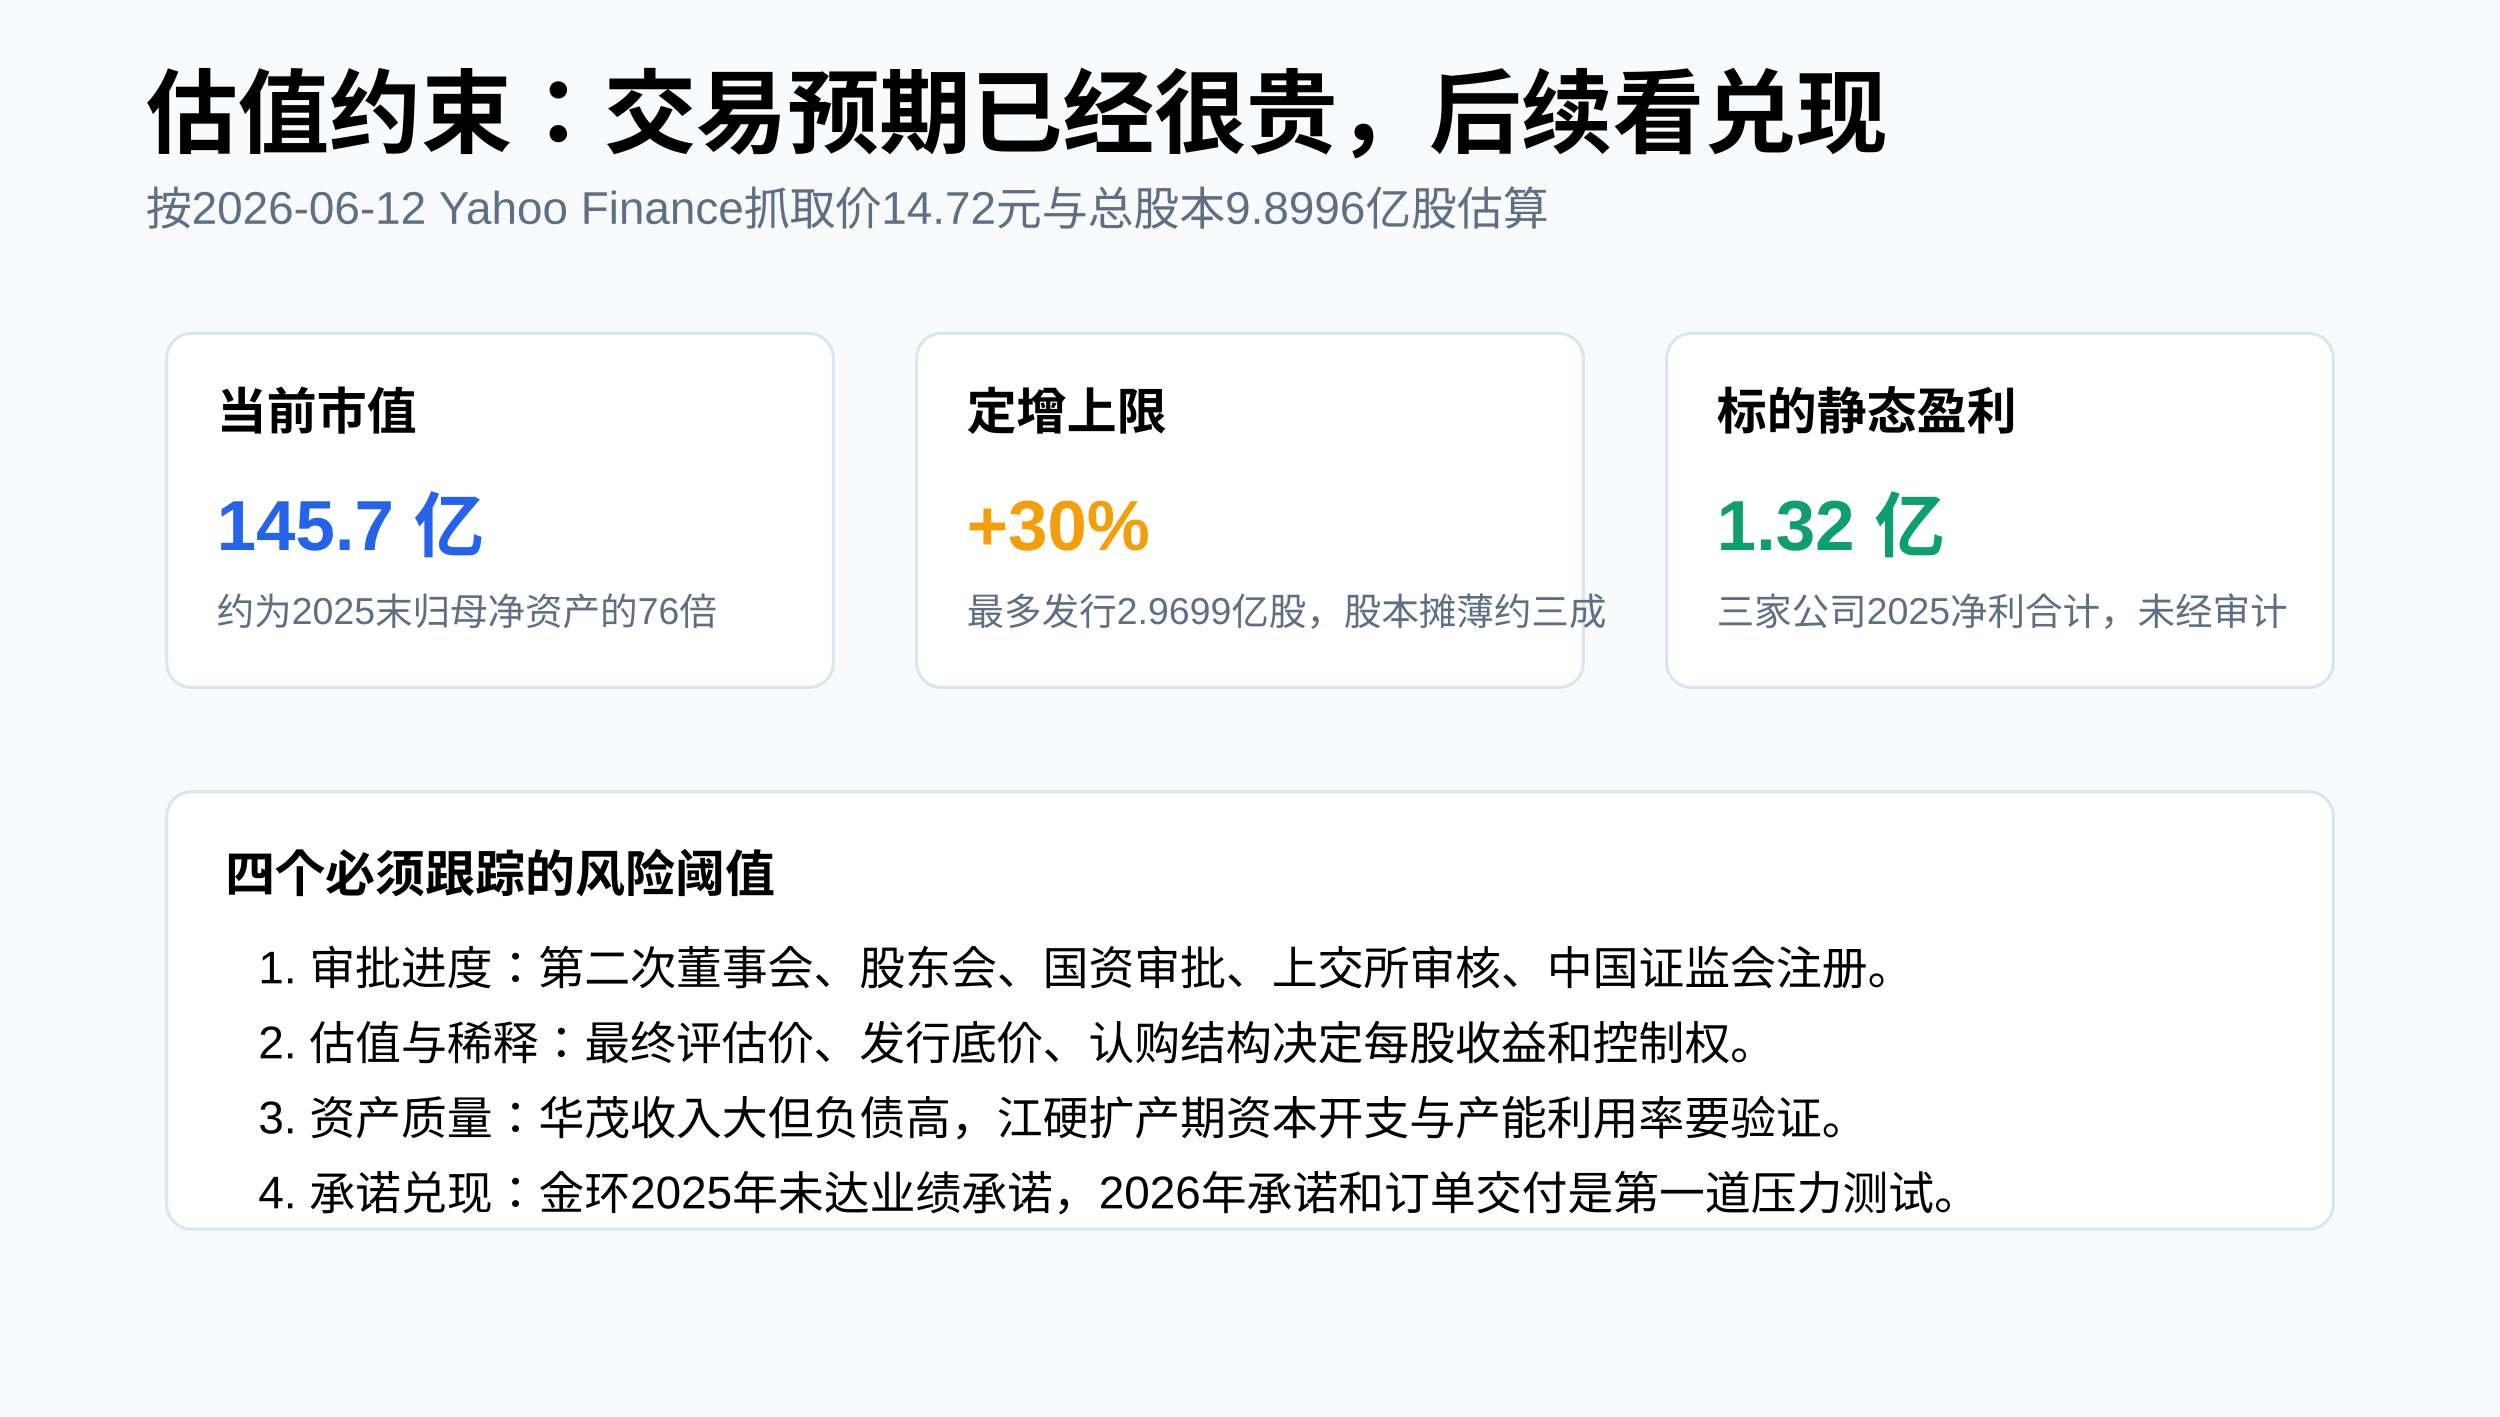
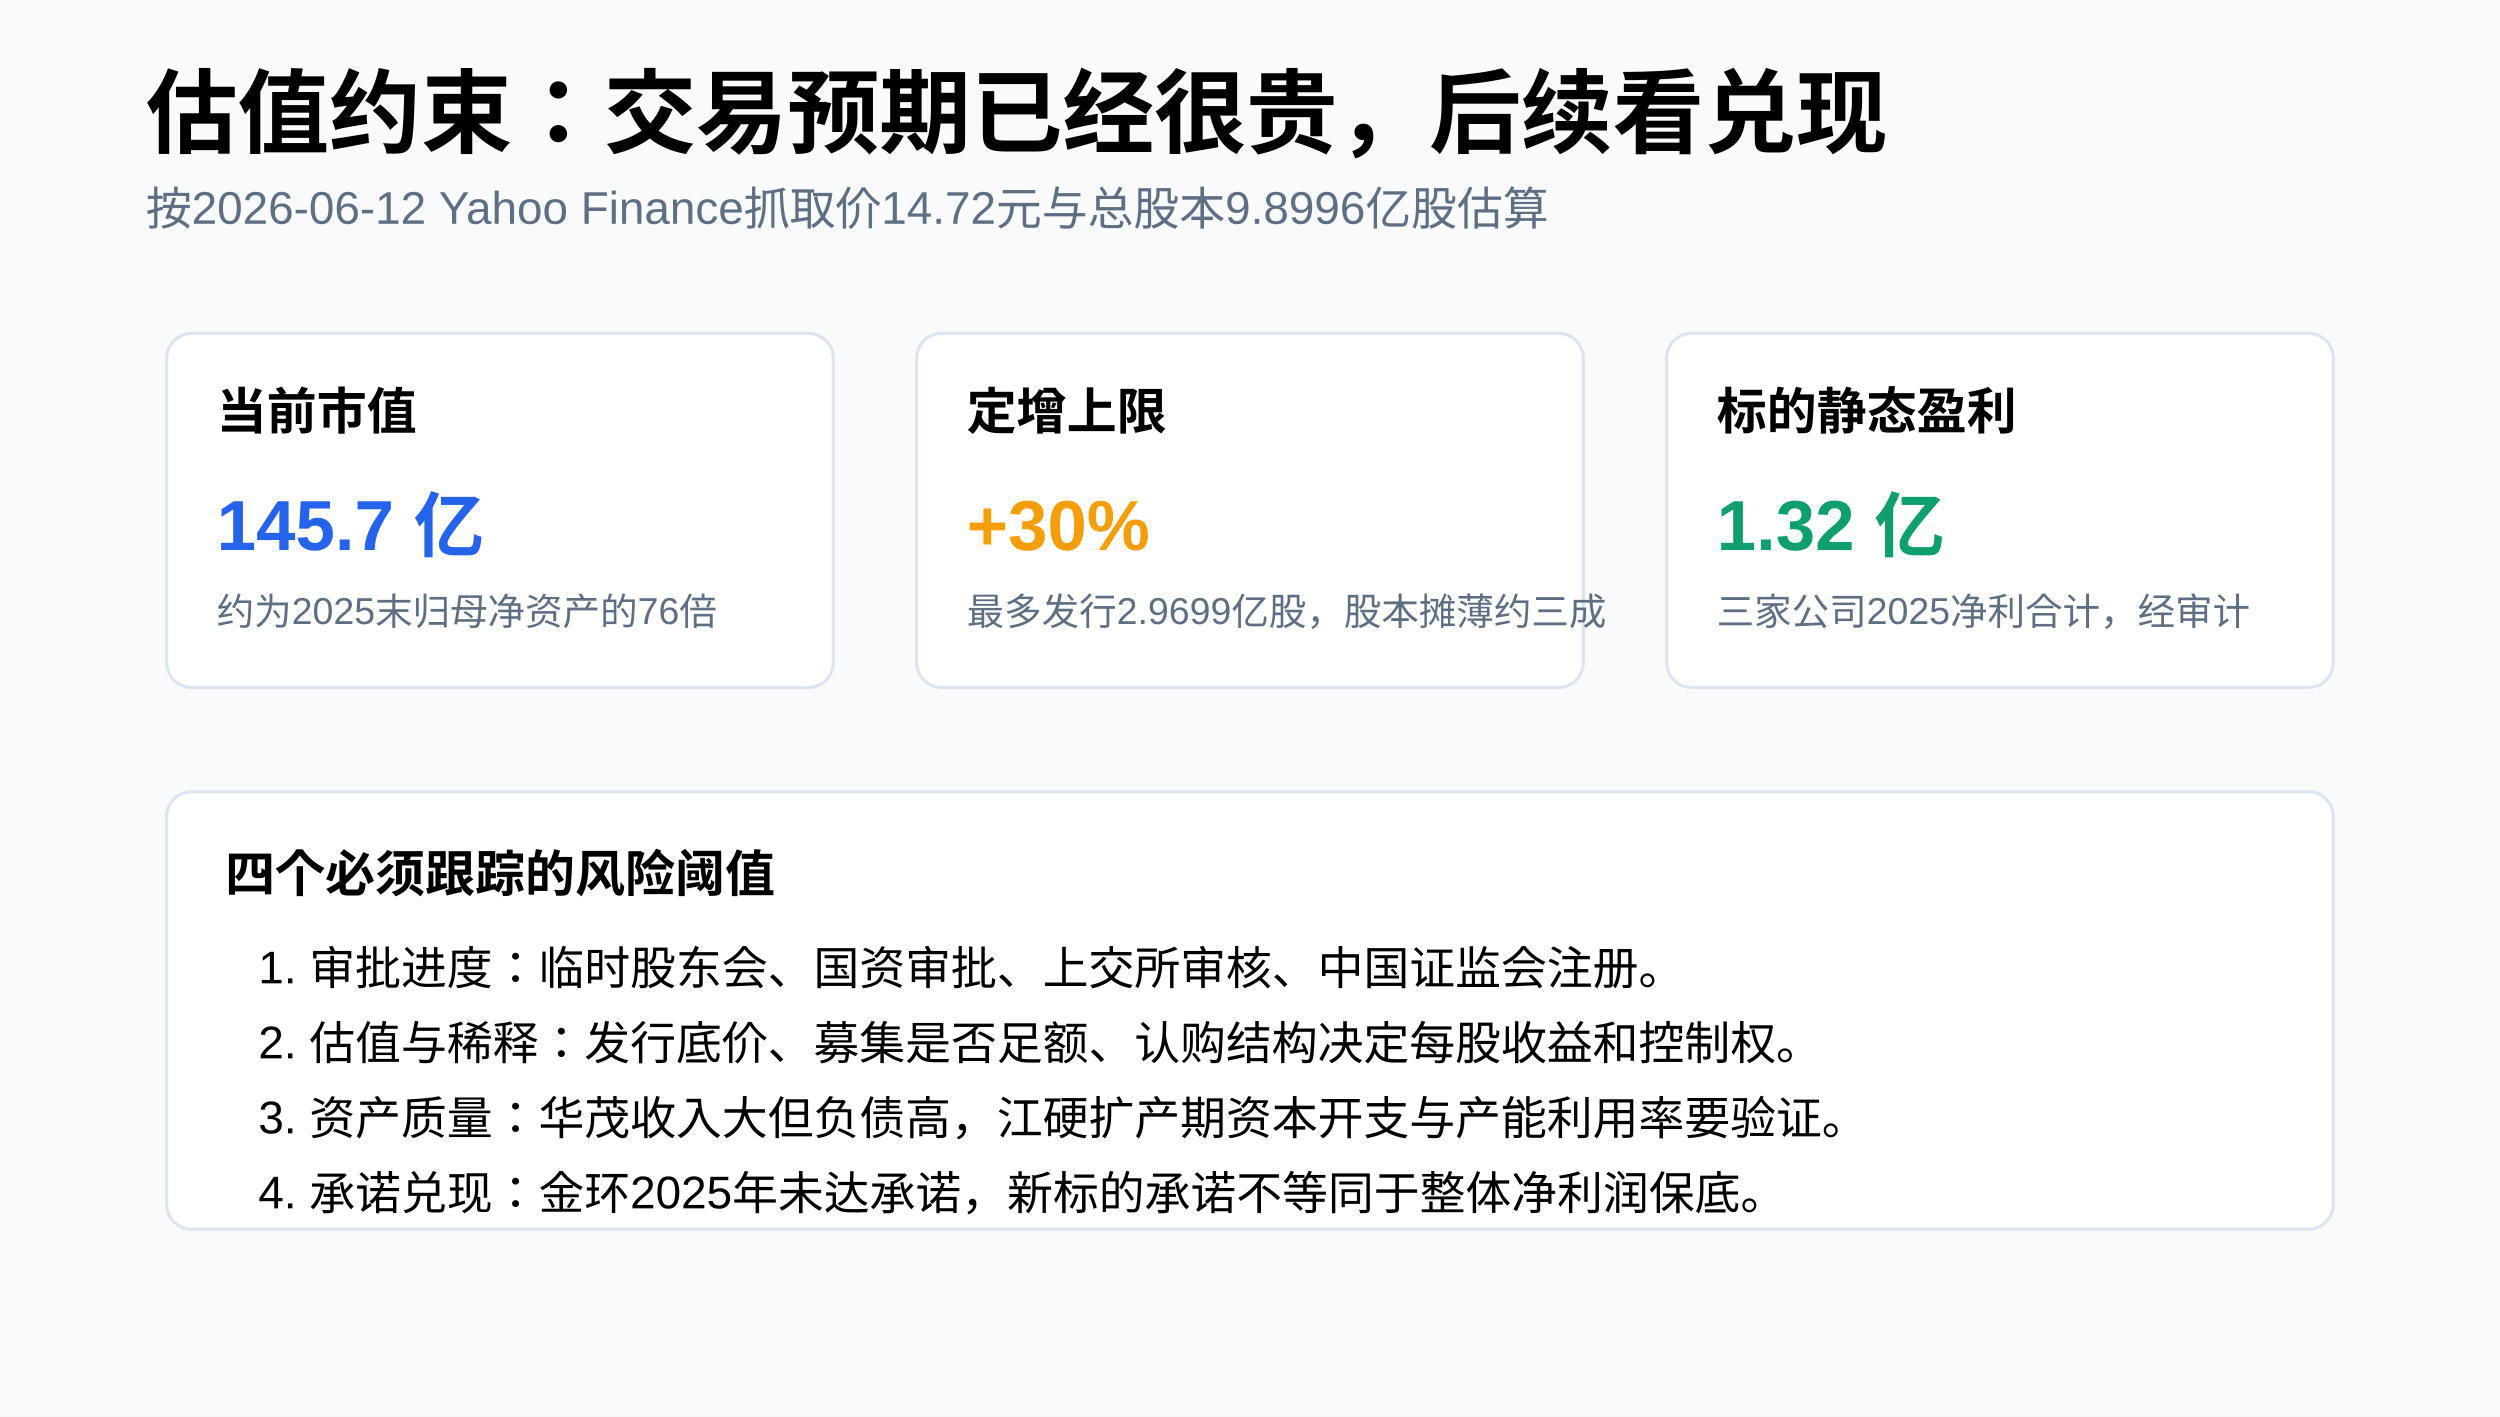
<svg xmlns="http://www.w3.org/2000/svg" width="1200" height="680" viewBox="0 0 1200 680" role="img" aria-label="江钨装备估值约束与风险矩阵">
  <style>
  .bg{fill:#f8fafc}.ink{fill:#102033}.muted{fill:#5f6f83}.line{stroke:#cbd5e1;stroke-width:2}.blue{fill:#2563eb}.green{fill:#0f9f6e}.red{fill:#dc2626}.amber{fill:#f59e0b}.card{fill:#fff;stroke:#dbe4ef;stroke-width:1.5;rx:12}.small{font:500 22px 'Noto Sans SC',Arial}.label{font:600 24px 'Noto Sans SC',Arial}.num{font:800 34px 'Plus Jakarta Sans','Noto Sans SC',Arial}.title{font:800 44px 'Noto Sans SC',Arial}.sub{font:500 22px 'Noto Sans SC',Arial}.tiny{font:500 18px 'Noto Sans SC',Arial}
</style>
  <rect class="bg" width="1200" height="680" />
  <text x="70" y="70" class="title">估值约束：交易预期已经很贵，后续看兑现</text>
  <text x="70" y="108" class="sub muted">按2026-06-12 Yahoo Finance抓取价14.72元与总股本9.8996亿股估算</text>
  <g transform="translate(80 160)">
    <rect class="card" width="320" height="170" />
    <text x="24" y="46" class="label">当前市值</text>
    <text x="24" y="104" class="num blue">145.7 亿</text>
    <text x="24" y="140" class="tiny muted">约为2025末归母净资产的76倍</text>
  </g>
  <g transform="translate(440 160)">
    <rect class="card" width="320" height="170" />
    <text x="24" y="46" class="label">定增上限</text>
    <text x="24" y="104" class="num amber">+30%</text>
    <text x="24" y="140" class="tiny muted">最多发行2.9699亿股，股本摊薄约三成</text>
  </g>
  <g transform="translate(800 160)">
    <rect class="card" width="320" height="170" />
    <text x="24" y="46" class="label">标的静态盈利</text>
    <text x="24" y="104" class="num green">1.32 亿</text>
-     <text x="24" y="140" class="tiny muted">三家公司2025净利合计，未经审计</text>
+     <text x="24" y="140" class="tiny muted">三家公司2025净利合计，经审计</text>
  </g>
  <g transform="translate(80 380)">
    <rect class="card" width="1040" height="210" />
    <text x="28" y="48" class="label">四个必须跟踪的风险阈值</text>
-     <text x="44" y="92" class="small">1. 审批进度：第二次董事会、股东会、国资审批、上交所审核、中国证监会注册。</text>
-     <text x="44" y="128" class="small">2. 估值与稀释：最终评估价、发行底价、认购结构决定每股收益和控制权。</text>
+     <text x="44" y="92" class="small">1. 审批进度：临时股东会、国资审批、上交所审核、中国证监会注册。</text>
+     <text x="44" y="128" class="small">2. 估值与稀释：发行底价、募集是否足额、认购结构决定每股收益和控制权。</text>
    <text x="44" y="164" class="small">3. 资产质量：华茂收入大但负债高，江硬扩产期资本开支与产能利用率要验证。</text>
-     <text x="44" y="200" class="small">4. 承诺兑现：金环2025年未达业绩承诺，2026年承诺和订单交付是第一道压力测试。</text>
+     <text x="44" y="200" class="small">4. 承诺兑现：金环2025年未达承诺，新标的承诺不等同于整体净利润保底。</text>
  </g>
</svg>
